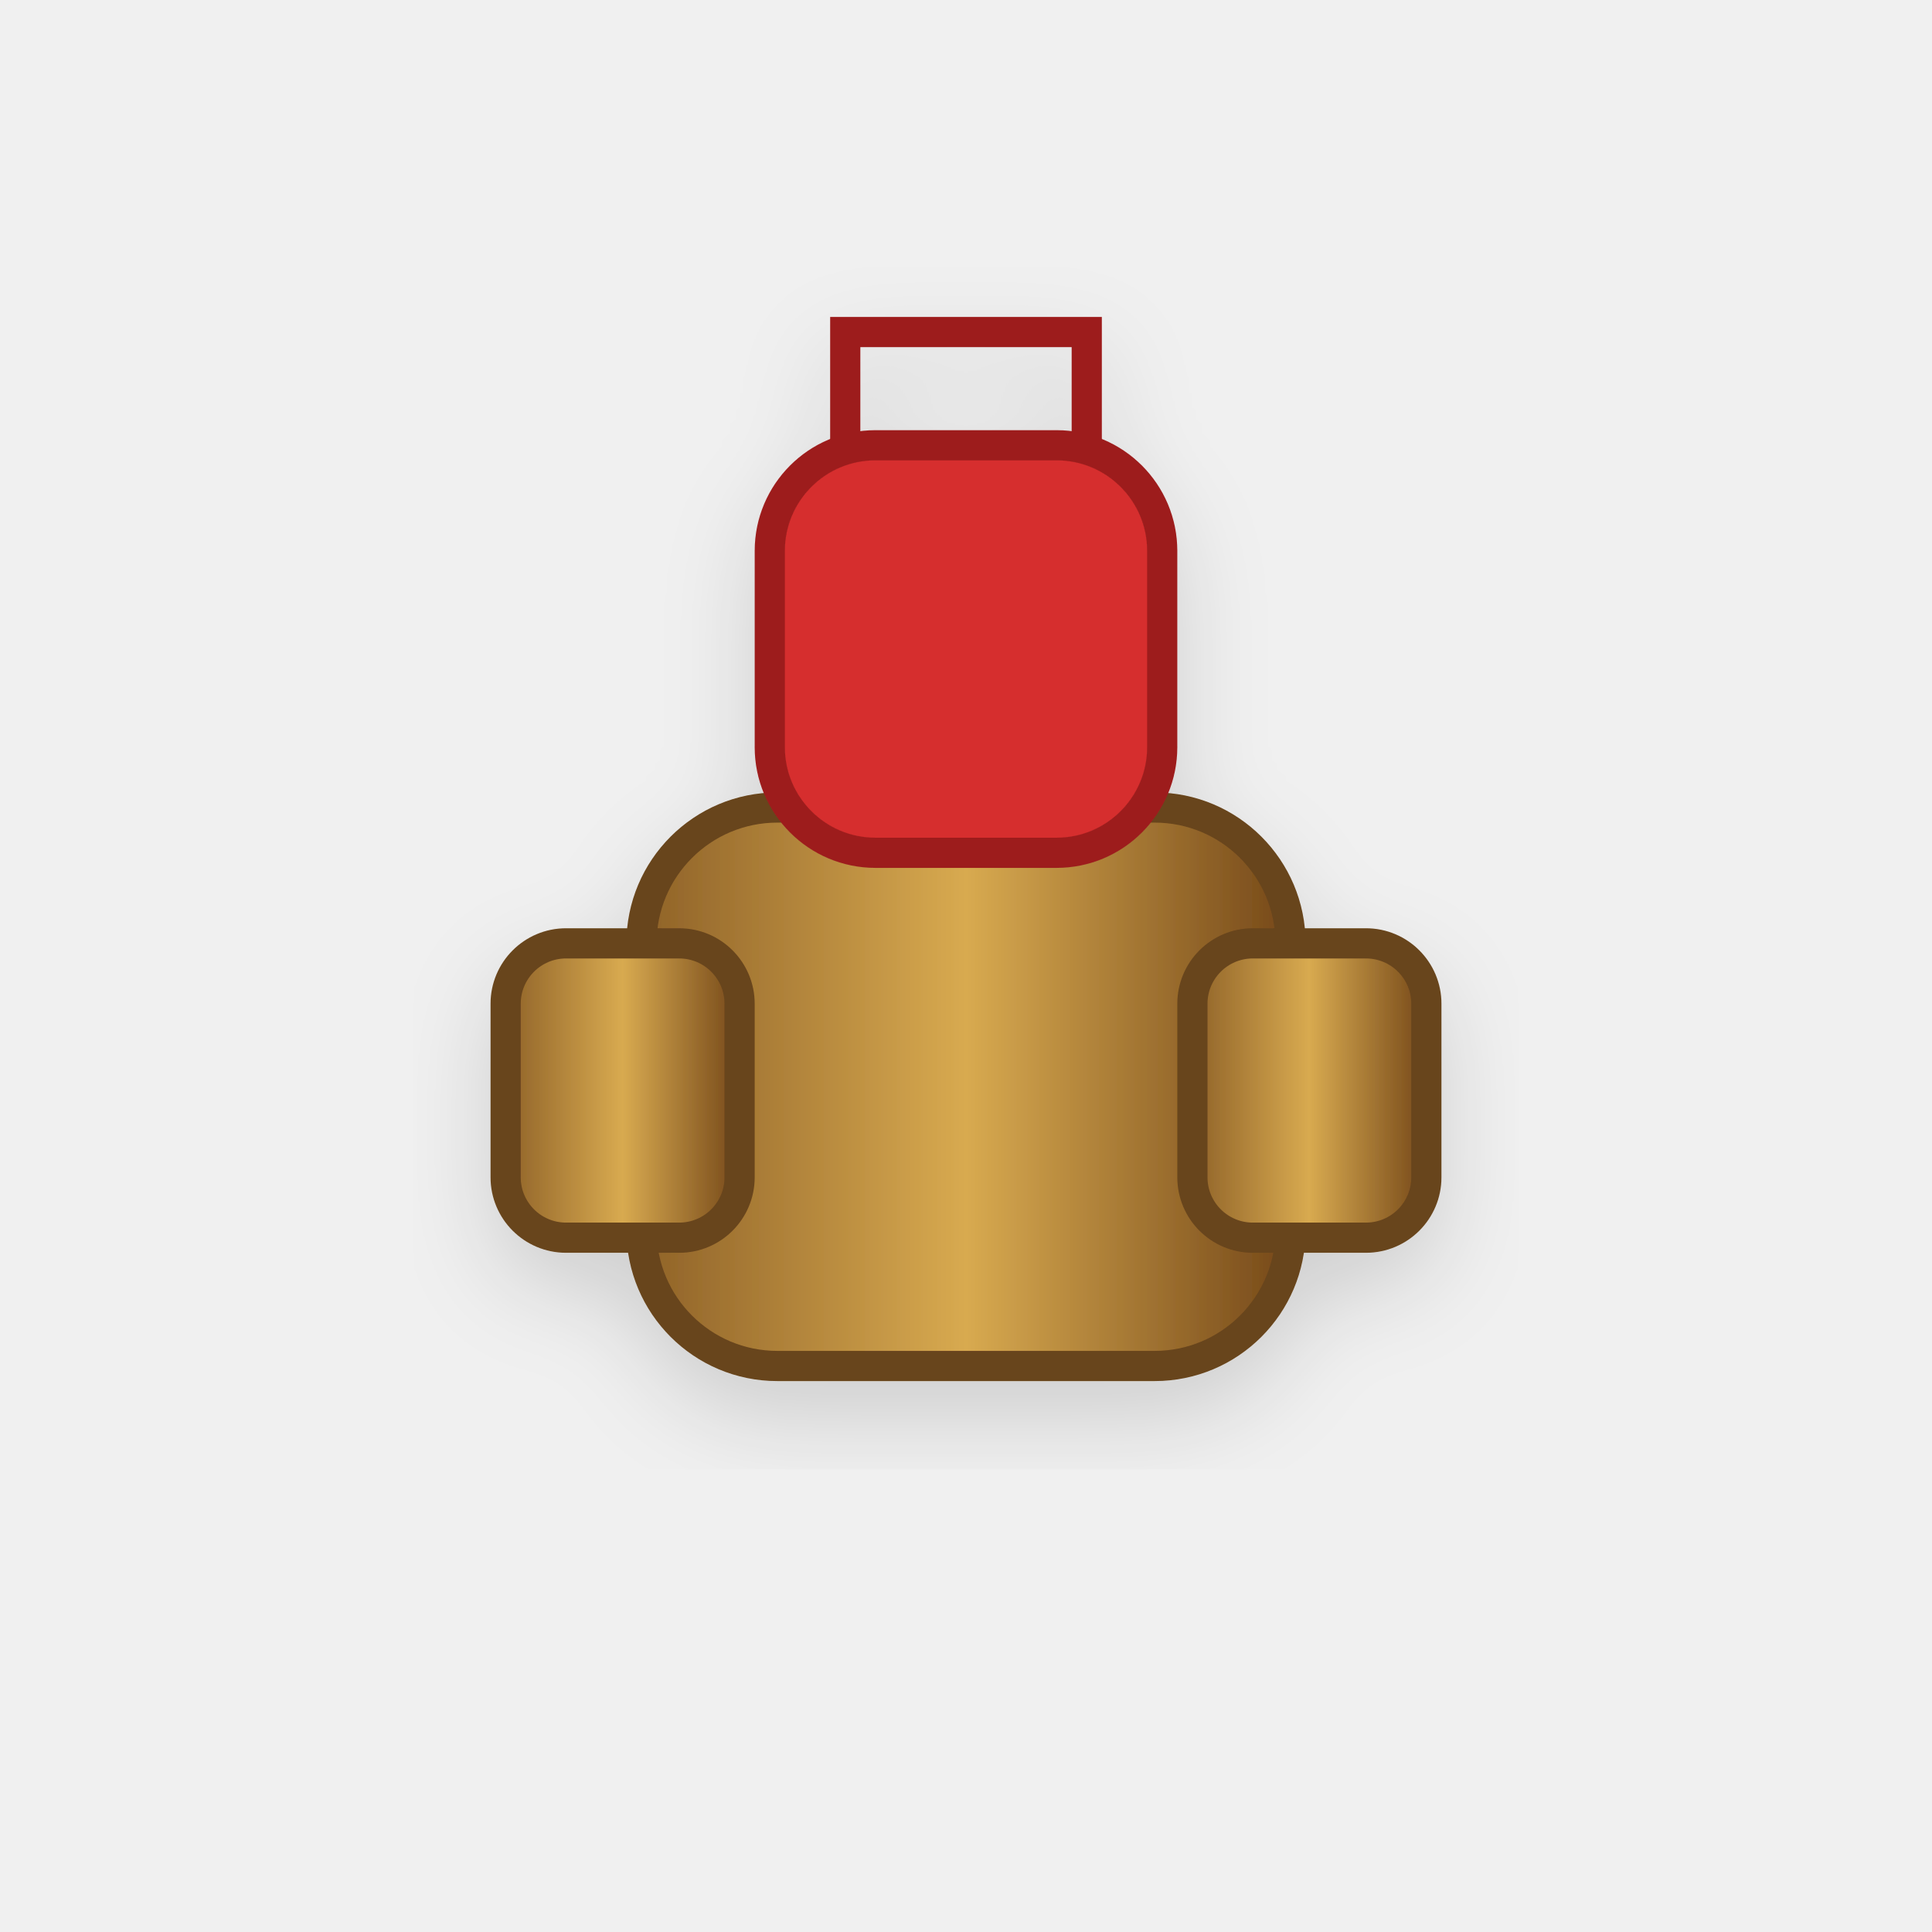
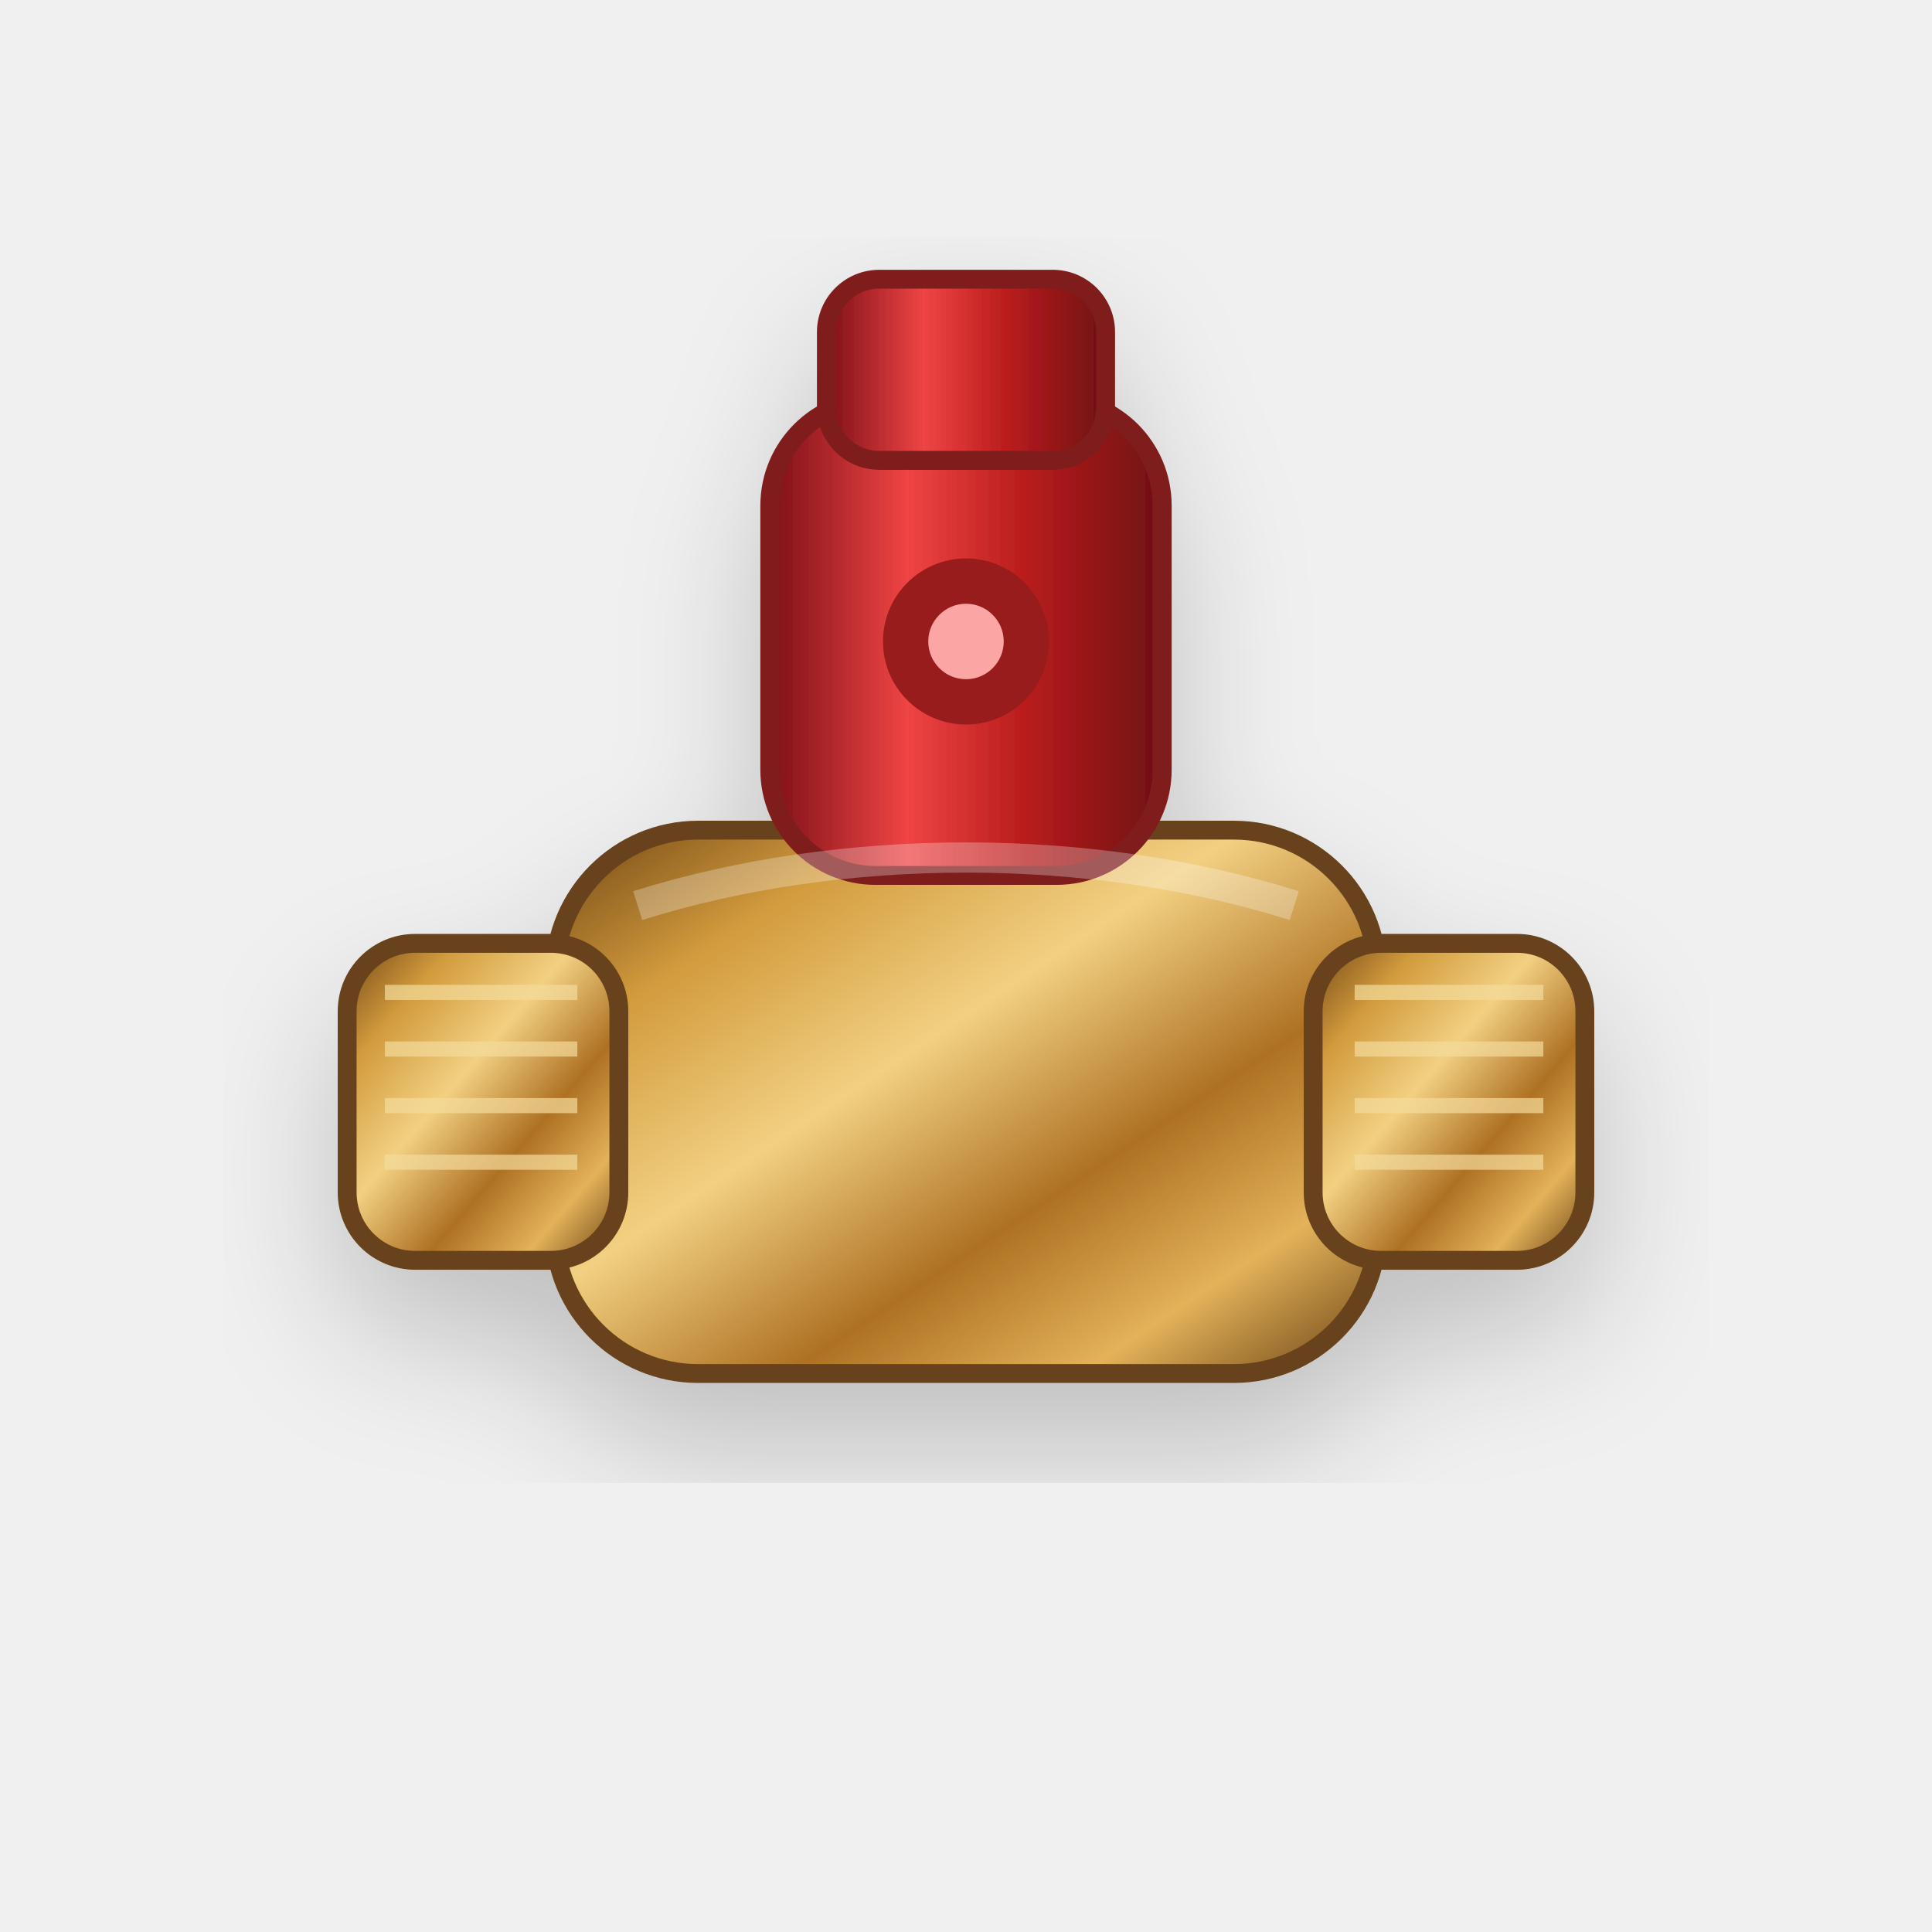
<svg xmlns="http://www.w3.org/2000/svg" viewBox="0 0 512 512">
  <defs>
-     <linearGradient id="b" x1="0" x2="1">
-       <stop stop-color="#8f6228" />
-       <stop offset=".5" stop-color="#d8aa50" />
-       <stop offset="1" stop-color="#754819" />
+     <linearGradient id="b" x1="0" y1="0" x2="1" y2="1">
+       <stop offset="0" stop-color="#704515" />
+       <stop offset=".2" stop-color="#d29b3d" />
+       <stop offset=".42" stop-color="#f2d082" />
+       <stop offset=".64" stop-color="#ae7123" />
+       <stop offset=".82" stop-color="#e3b25a" />
+       <stop offset="1" stop-color="#684012" />
    </linearGradient>
-     <filter id="s">
-       <feDropShadow dx="0" dy="10" stdDeviation="12" flood-opacity=".14" />
+     <linearGradient id="r" x1="0" x2="1">
+       <stop stop-color="#7e1118" />
+       <stop offset=".35" stop-color="#ef4444" />
+       <stop offset=".65" stop-color="#b91c1c" />
+       <stop offset="1" stop-color="#6f1015" />
+     </linearGradient>
+     <filter id="sh">
+       <feDropShadow dx="0" dy="18" stdDeviation="18" flood-color="#000" flood-opacity=".2" />
    </filter>
  </defs>
-   <g filter="url(#s)" stroke="#68441d" stroke-width="8">
-     <rect x="170" y="214" width="172" height="148" rx="36" fill="url(#b)" />
-     <rect x="134" y="250" width="62" height="78" rx="16" fill="url(#b)" />
-     <rect x="316" y="250" width="62" height="78" rx="16" fill="url(#b)" />
-     <rect x="204" y="118" width="104" height="108" rx="28" fill="#d62d2d" stroke="#9d1f1f" />
-     <path d="M224 118v-30h64v30" fill="none" stroke="#9d1f1f" stroke-linecap="round" />
+   <g filter="url(#sh)">
+     <rect x="147" y="220" width="218" height="144" rx="38" fill="url(#b)" stroke="#68431a" stroke-width="5" />
+     <rect x="92" y="250" width="72" height="84" rx="18" fill="url(#b)" stroke="#68431a" stroke-width="5" />
+     <rect x="348" y="250" width="72" height="84" rx="18" fill="url(#b)" stroke="#68431a" stroke-width="5" />
+     <path d="M102 263h51M102 278h51M102 293h51M102 308h51M359 263h50M359 278h50M359 293h50M359 308h50" stroke="#f4dc9b" stroke-width="4" opacity=".7" />
+     <rect x="204" y="106" width="104" height="126" rx="28" fill="url(#r)" stroke="#7f1d1d" stroke-width="5" />
+     <rect x="219" y="74" width="74" height="48" rx="14" fill="url(#r)" stroke="#7f1d1d" stroke-width="5" />
+     <circle cx="256" cy="170" r="22" fill="#991b1b" />
+     <circle cx="256" cy="170" r="10" fill="#fca5a5" />
+     <path d="M169 240c54-17 120-17 174 0" stroke="#fff" stroke-width="8" opacity=".27" fill="none" />
  </g>
</svg>
